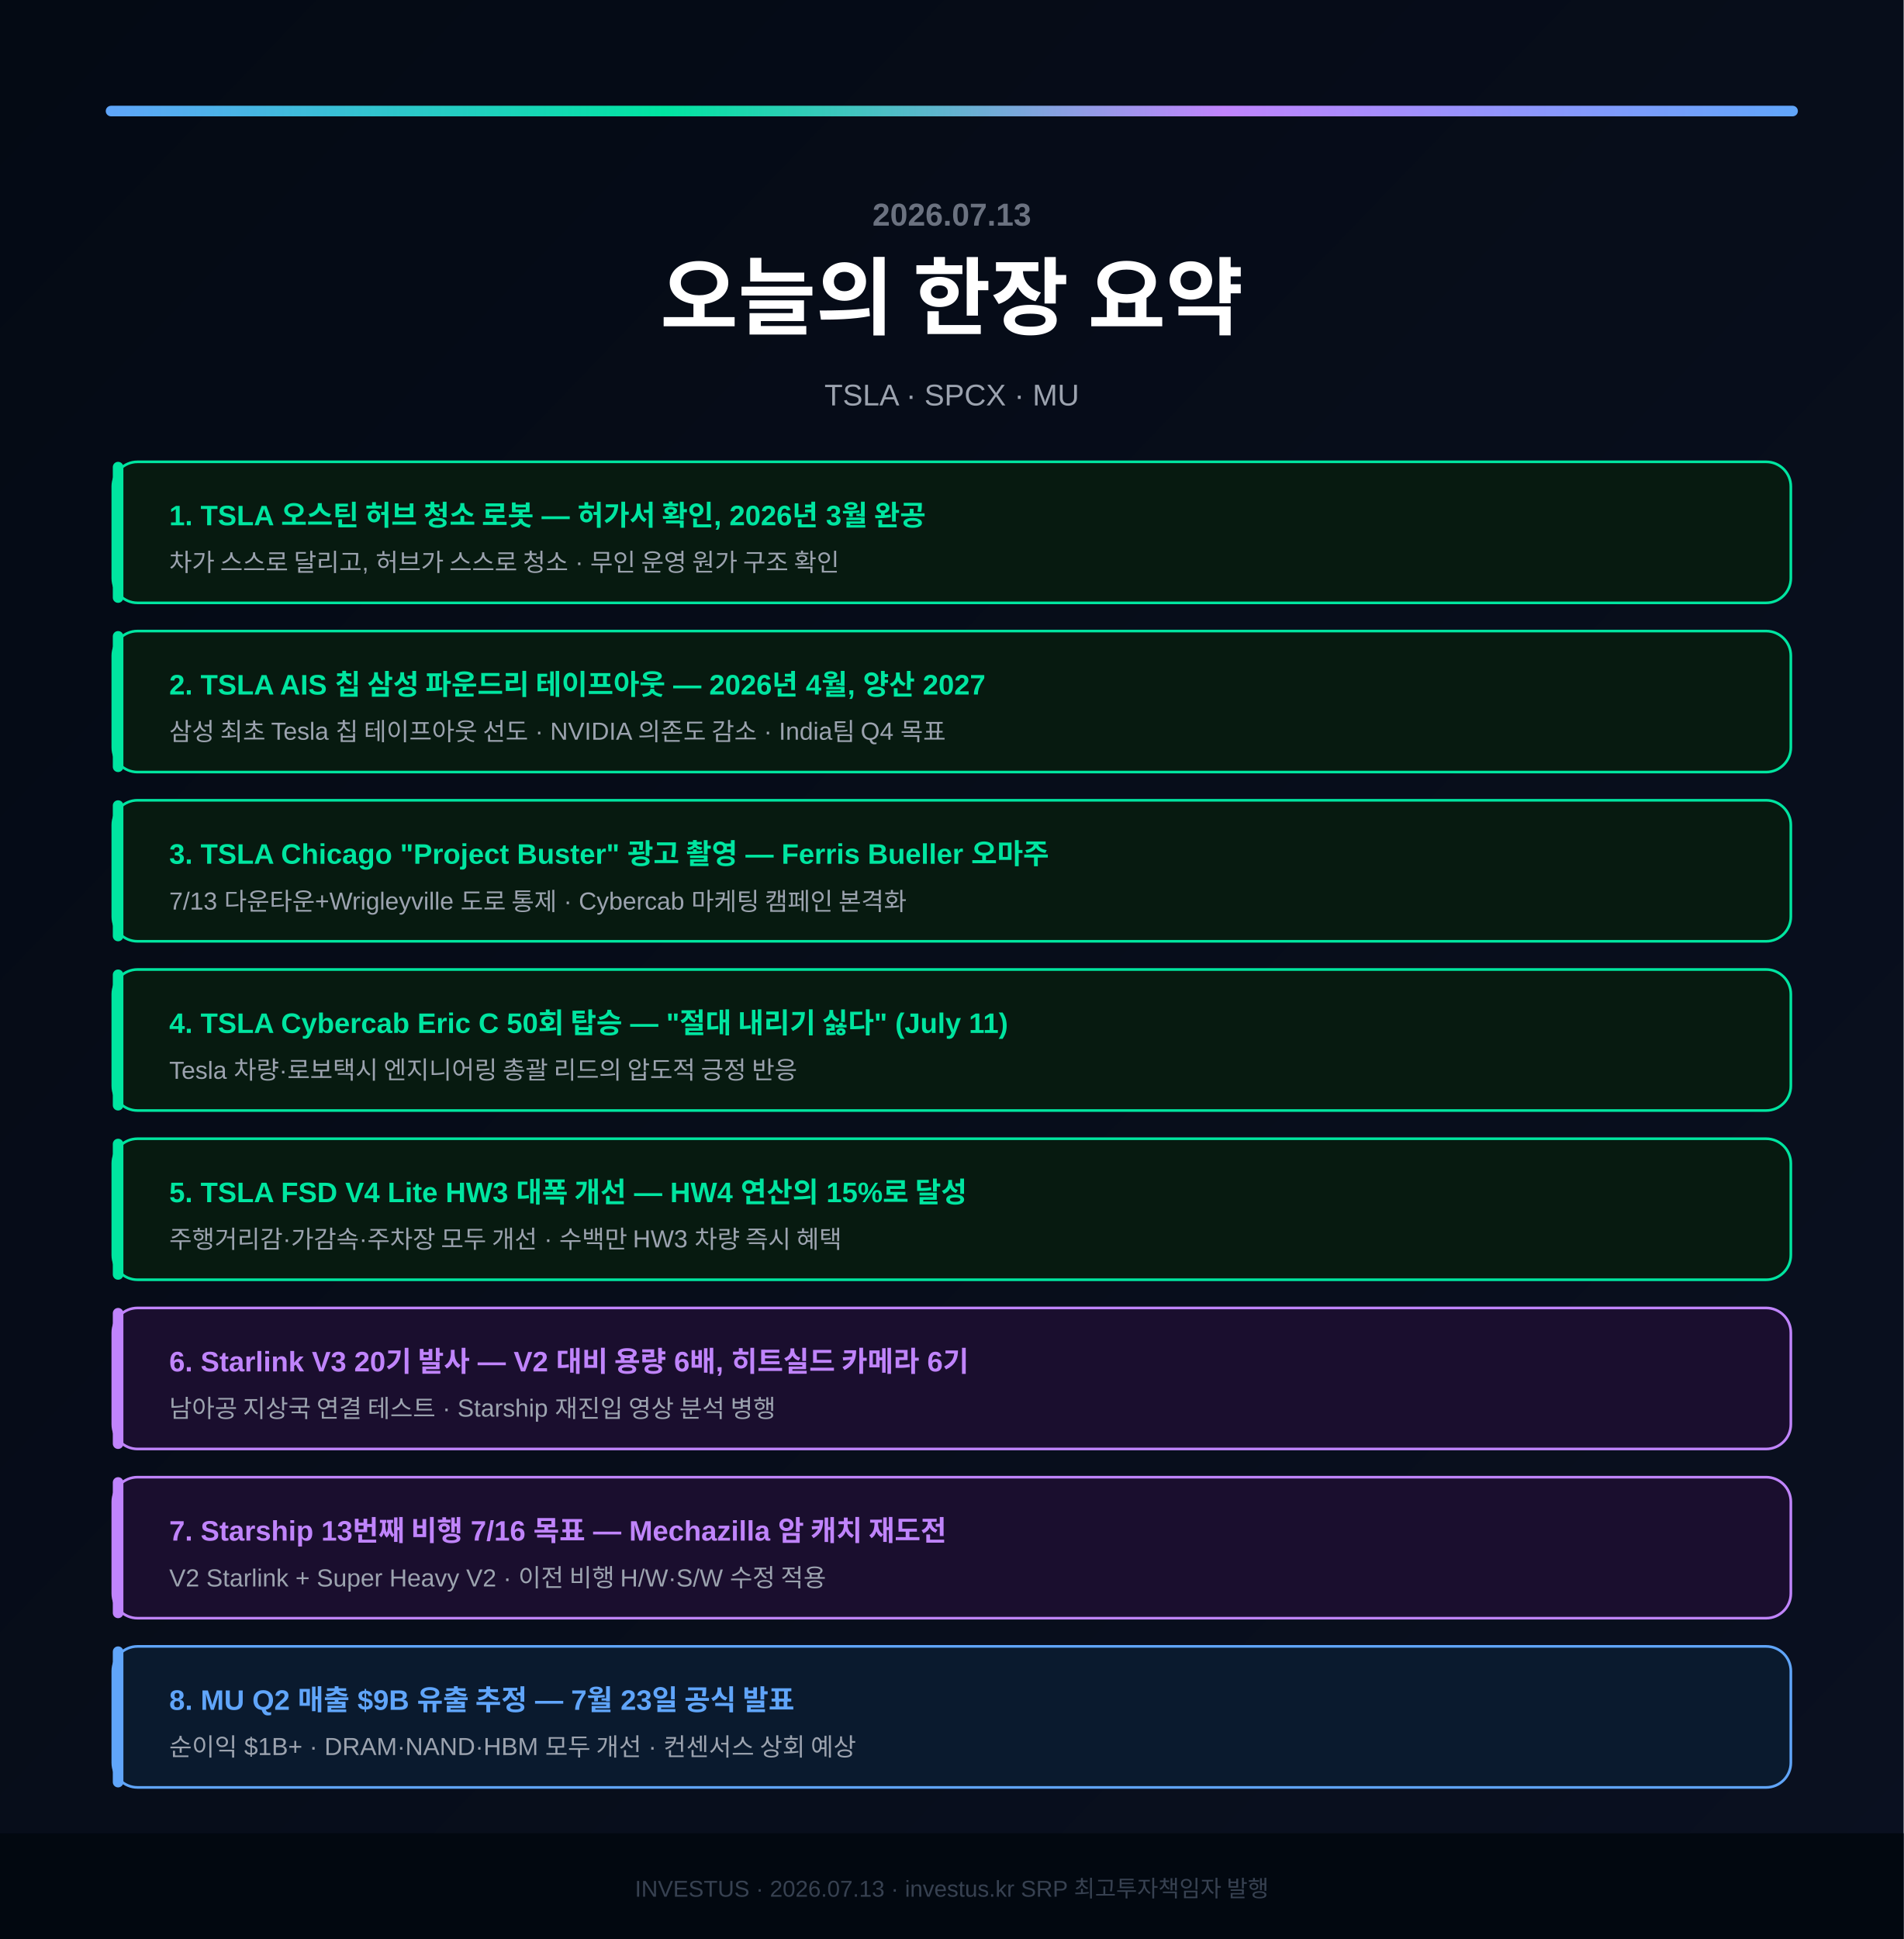
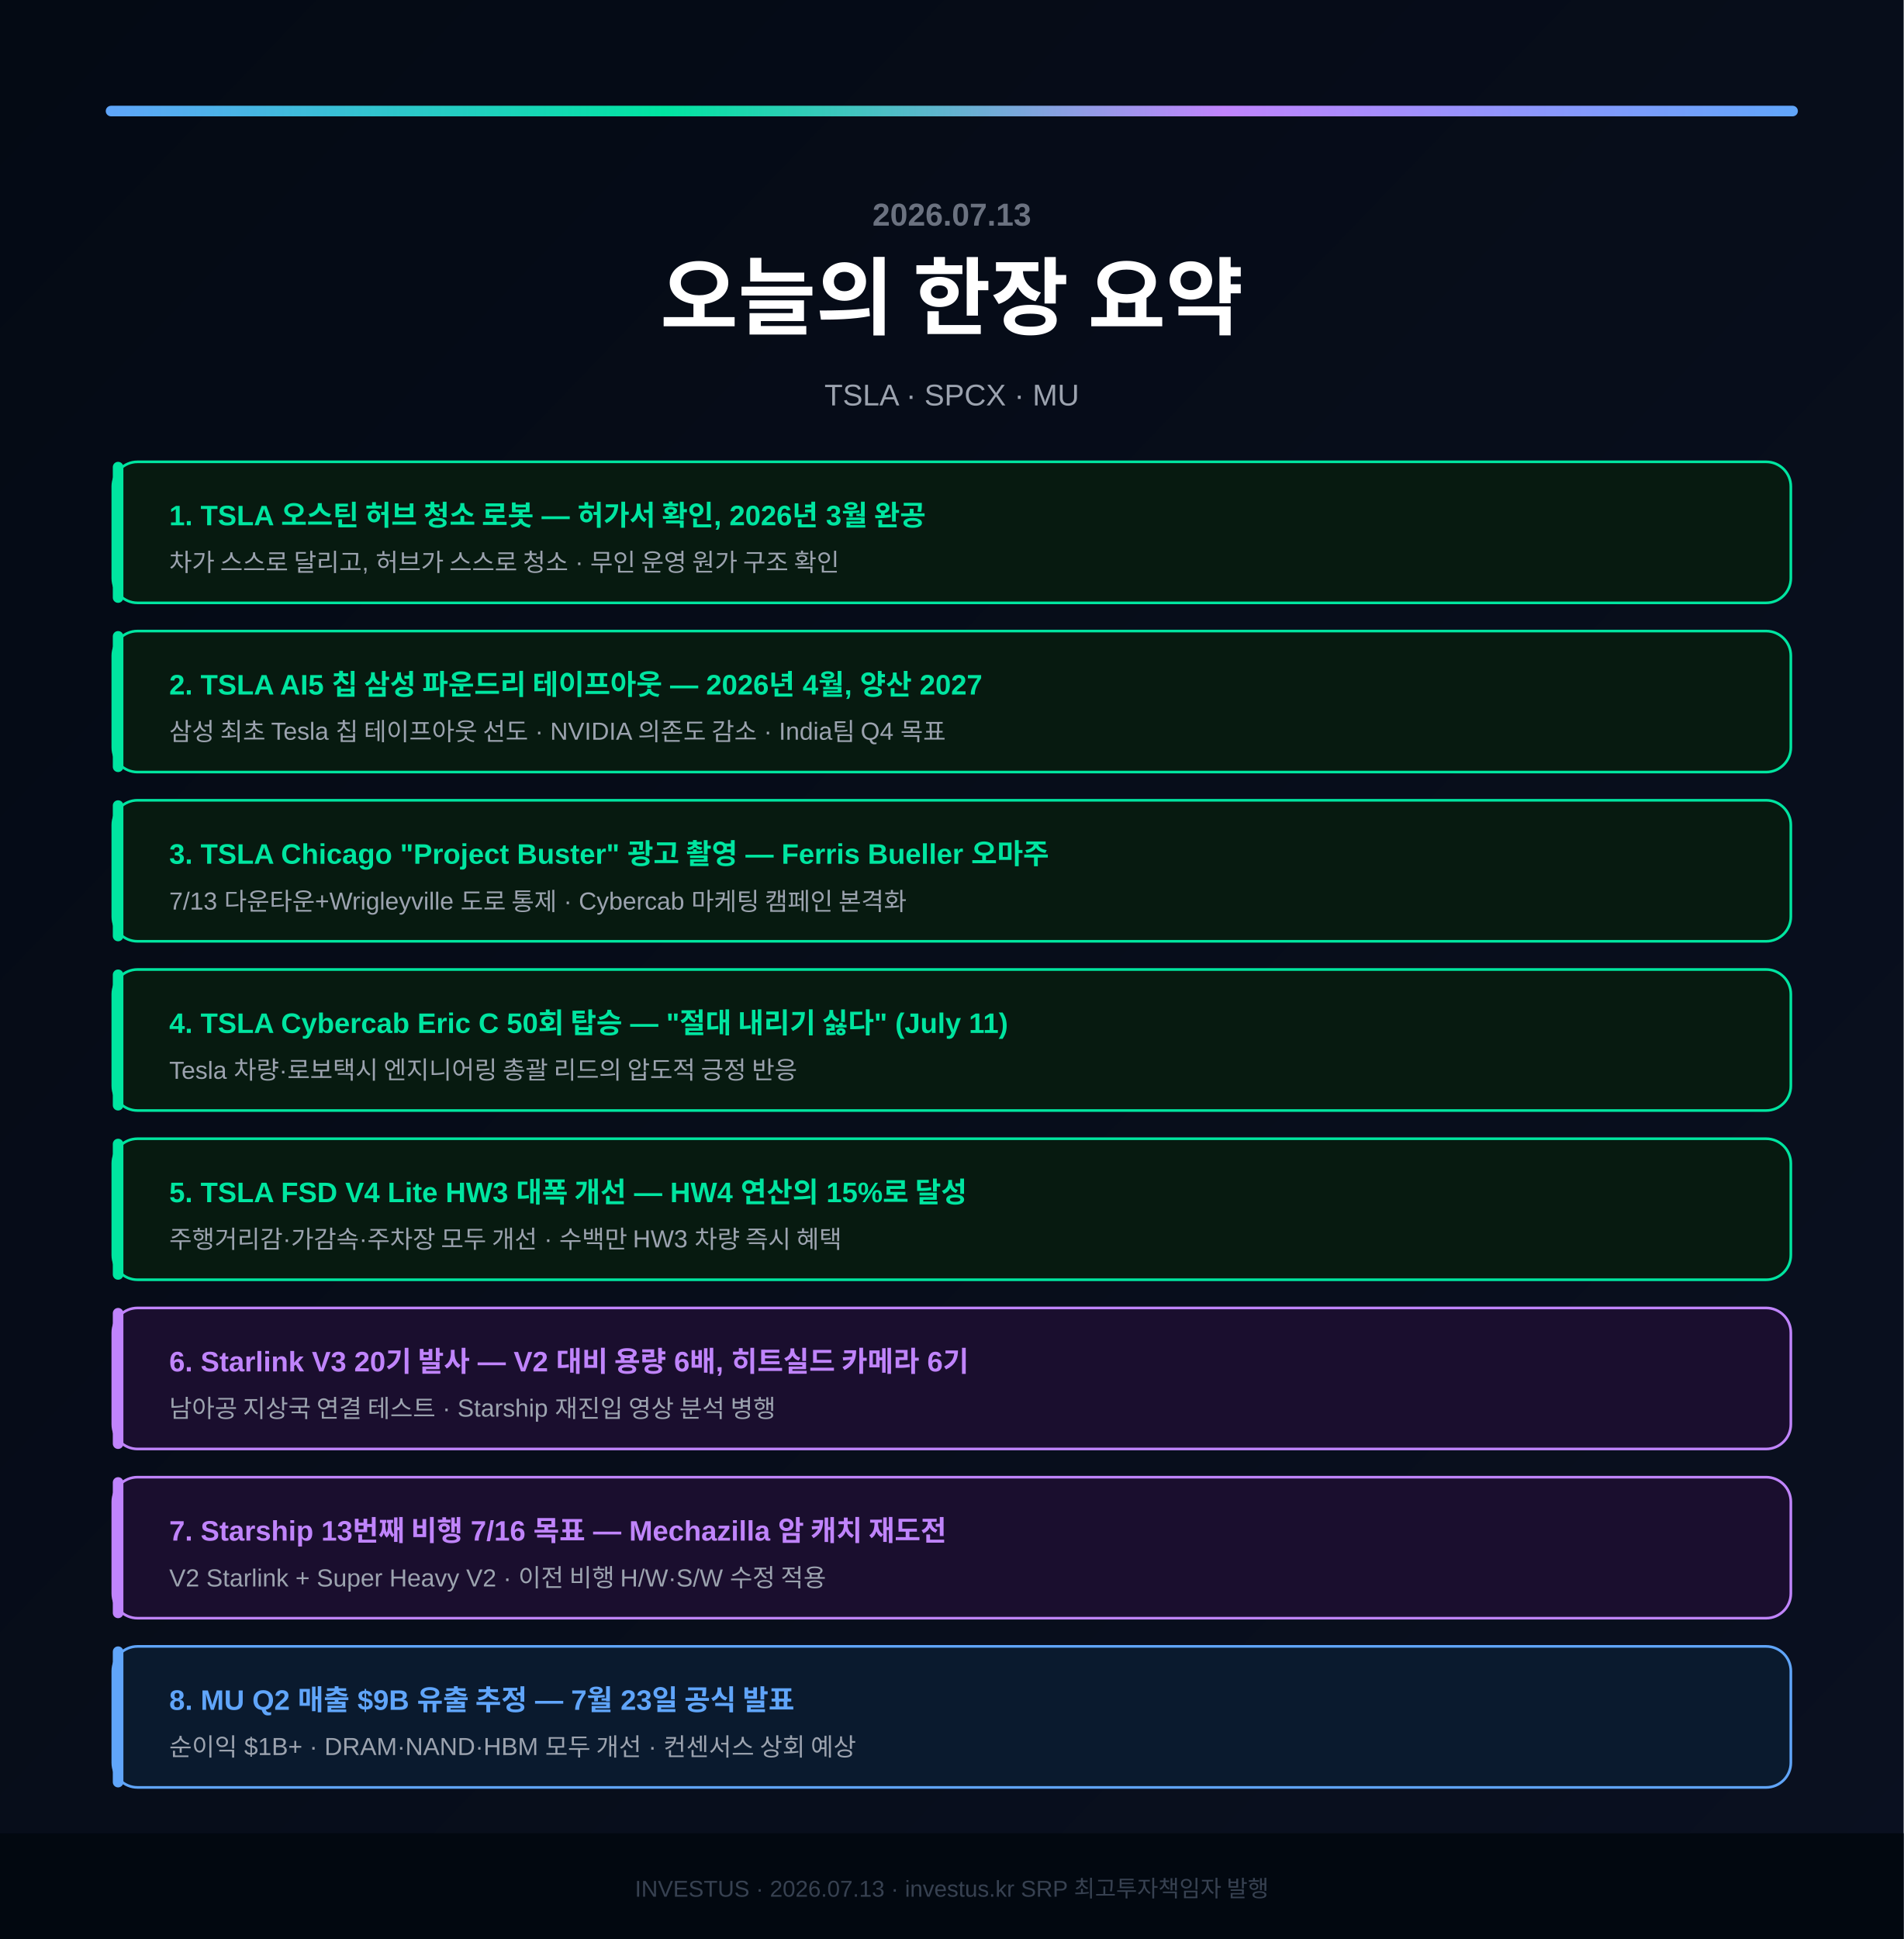
<svg xmlns="http://www.w3.org/2000/svg" viewBox="0 0 1080 1100" width="1080" height="1100">
  <defs>
    <linearGradient id="bg" x1="0%" y1="0%" x2="100%" y2="100%">
      <stop offset="0%" style="stop-color:#040a14" />
      <stop offset="100%" style="stop-color:#0a1020" />
    </linearGradient>
    <linearGradient id="topBar" x1="0%" y1="0%" x2="100%" y2="0%">
      <stop offset="0%" style="stop-color:#60a5fa" />
      <stop offset="33%" style="stop-color:#00e5a0" />
      <stop offset="66%" style="stop-color:#c084fc" />
      <stop offset="100%" style="stop-color:#60a5fa" />
    </linearGradient>
  </defs>
  <rect width="1080" height="1100" fill="url(#bg)" />
  <rect x="60" y="60" width="960" height="6" fill="url(#topBar)" rx="3" />
  <text x="540" y="128" font-family="Arial Black, Arial" font-weight="900" font-size="18" fill="#6b7280" text-anchor="middle">2026.07.13</text>
  <text x="540" y="186" font-family="Arial Black, Arial" font-weight="900" font-size="48" fill="#ffffff" text-anchor="middle">오늘의 한장 요약</text>
  <text x="540" y="230" font-family="Arial, sans-serif" font-size="17" fill="#9ca3af" text-anchor="middle">TSLA · SPCX · MU</text>
  <rect x="64" y="262" width="952" height="80" rx="14" fill="#071a10" stroke="#00e5a0" stroke-width="1.5" />
  <rect x="64" y="262" width="6" height="80" rx="3" fill="#00e5a0" />
  <text x="96" y="298" font-family="Arial Black, Arial" font-weight="900" font-size="16" fill="#00e5a0">1. TSLA 오스틴 허브 청소 로봇 — 허가서 확인, 2026년 3월 완공</text>
  <text x="96" y="324" font-family="Arial, sans-serif" font-size="14" fill="#9ca3af">차가 스스로 달리고, 허브가 스스로 청소 · 무인 운영 원가 구조 확인</text>
  <rect x="64" y="358" width="952" height="80" rx="14" fill="#071a10" stroke="#00e5a0" stroke-width="1.5" />
  <rect x="64" y="358" width="6" height="80" rx="3" fill="#00e5a0" />
-   <text x="96" y="394" font-family="Arial Black, Arial" font-weight="900" font-size="16" fill="#00e5a0">2. TSLA AIS 칩 삼성 파운드리 테이프아웃 — 2026년 4월, 양산 2027</text>
+   <text x="96" y="394" font-family="Arial Black, Arial" font-weight="900" font-size="16" fill="#00e5a0">2. TSLA AI5 칩 삼성 파운드리 테이프아웃 — 2026년 4월, 양산 2027</text>
  <text x="96" y="420" font-family="Arial, sans-serif" font-size="14" fill="#9ca3af">삼성 최초 Tesla 칩 테이프아웃 선도 · NVIDIA 의존도 감소 · India팀 Q4 목표</text>
  <rect x="64" y="454" width="952" height="80" rx="14" fill="#071a10" stroke="#00e5a0" stroke-width="1.5" />
  <rect x="64" y="454" width="6" height="80" rx="3" fill="#00e5a0" />
  <text x="96" y="490" font-family="Arial Black, Arial" font-weight="900" font-size="16" fill="#00e5a0">3. TSLA Chicago "Project Buster" 광고 촬영 — Ferris Bueller 오마주</text>
  <text x="96" y="516" font-family="Arial, sans-serif" font-size="14" fill="#9ca3af">7/13 다운타운+Wrigleyville 도로 통제 · Cybercab 마케팅 캠페인 본격화</text>
  <rect x="64" y="550" width="952" height="80" rx="14" fill="#071a10" stroke="#00e5a0" stroke-width="1.5" />
  <rect x="64" y="550" width="6" height="80" rx="3" fill="#00e5a0" />
  <text x="96" y="586" font-family="Arial Black, Arial" font-weight="900" font-size="16" fill="#00e5a0">4. TSLA Cybercab Eric C 50회 탑승 — "절대 내리기 싫다" (July 11)</text>
  <text x="96" y="612" font-family="Arial, sans-serif" font-size="14" fill="#9ca3af">Tesla 차량·로보택시 엔지니어링 총괄 리드의 압도적 긍정 반응</text>
  <rect x="64" y="646" width="952" height="80" rx="14" fill="#071a10" stroke="#00e5a0" stroke-width="1.5" />
  <rect x="64" y="646" width="6" height="80" rx="3" fill="#00e5a0" />
  <text x="96" y="682" font-family="Arial Black, Arial" font-weight="900" font-size="16" fill="#00e5a0">5. TSLA FSD V4 Lite HW3 대폭 개선 — HW4 연산의 15%로 달성</text>
  <text x="96" y="708" font-family="Arial, sans-serif" font-size="14" fill="#9ca3af">주행거리감·가감속·주차장 모두 개선 · 수백만 HW3 차량 즉시 혜택</text>
  <rect x="64" y="742" width="952" height="80" rx="14" fill="#1a0e2e" stroke="#c084fc" stroke-width="1.5" />
  <rect x="64" y="742" width="6" height="80" rx="3" fill="#c084fc" />
  <text x="96" y="778" font-family="Arial Black, Arial" font-weight="900" font-size="16" fill="#c084fc">6. Starlink V3 20기 발사 — V2 대비 용량 6배, 히트실드 카메라 6기</text>
  <text x="96" y="804" font-family="Arial, sans-serif" font-size="14" fill="#9ca3af">남아공 지상국 연결 테스트 · Starship 재진입 영상 분석 병행</text>
  <rect x="64" y="838" width="952" height="80" rx="14" fill="#1a0e2e" stroke="#c084fc" stroke-width="1.5" />
  <rect x="64" y="838" width="6" height="80" rx="3" fill="#c084fc" />
  <text x="96" y="874" font-family="Arial Black, Arial" font-weight="900" font-size="16" fill="#c084fc">7. Starship 13번째 비행 7/16 목표 — Mechazilla 암 캐치 재도전</text>
  <text x="96" y="900" font-family="Arial, sans-serif" font-size="14" fill="#9ca3af">V2 Starlink + Super Heavy V2 · 이전 비행 H/W·S/W 수정 적용</text>
  <rect x="64" y="934" width="952" height="80" rx="14" fill="#0a1a2e" stroke="#60a5fa" stroke-width="1.5" />
  <rect x="64" y="934" width="6" height="80" rx="3" fill="#60a5fa" />
  <text x="96" y="970" font-family="Arial Black, Arial" font-weight="900" font-size="16" fill="#60a5fa">8. MU Q2 매출 $9B 유출 추정 — 7월 23일 공식 발표</text>
  <text x="96" y="996" font-family="Arial, sans-serif" font-size="14" fill="#9ca3af">순이익 $1B+ · DRAM·NAND·HBM 모두 개선 · 컨센서스 상회 예상</text>
  <rect x="0" y="1040" width="1080" height="60" fill="#020810" />
  <text x="540" y="1076" font-family="Arial, sans-serif" font-size="13" fill="#374151" text-anchor="middle">INVESTUS · 2026.07.13 · investus.kr SRP 최고투자책임자 발행</text>
</svg>
